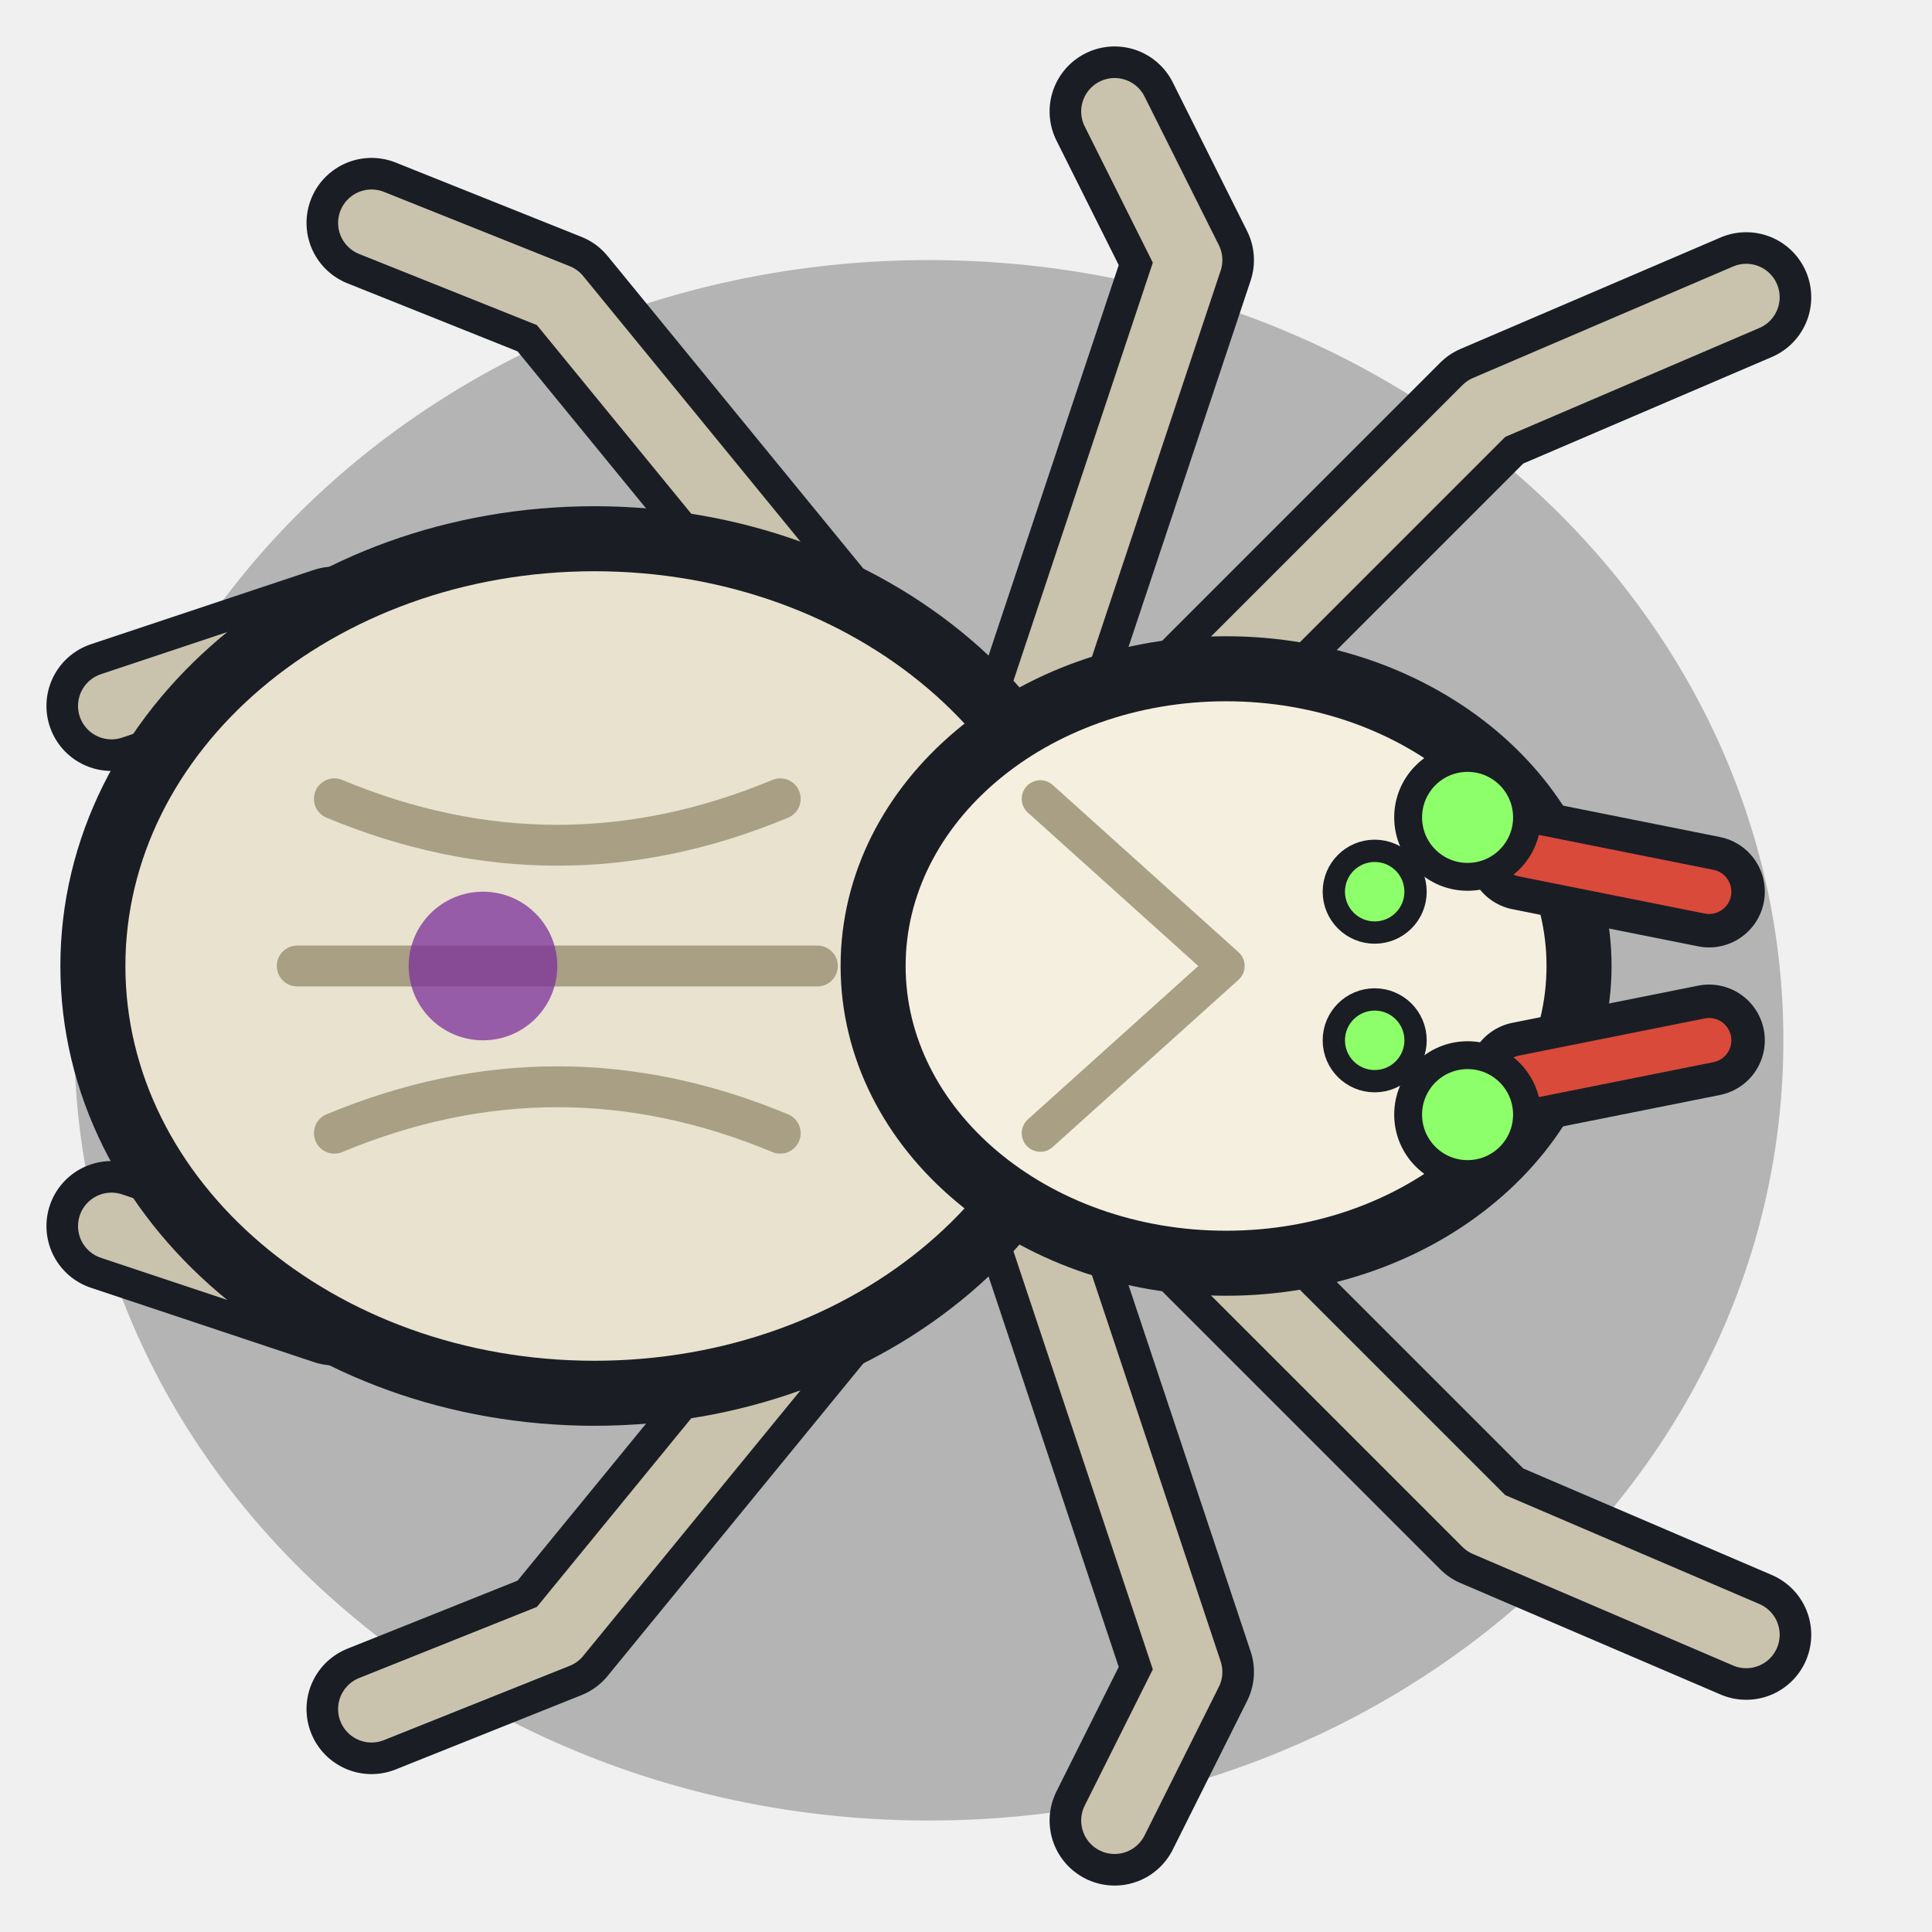
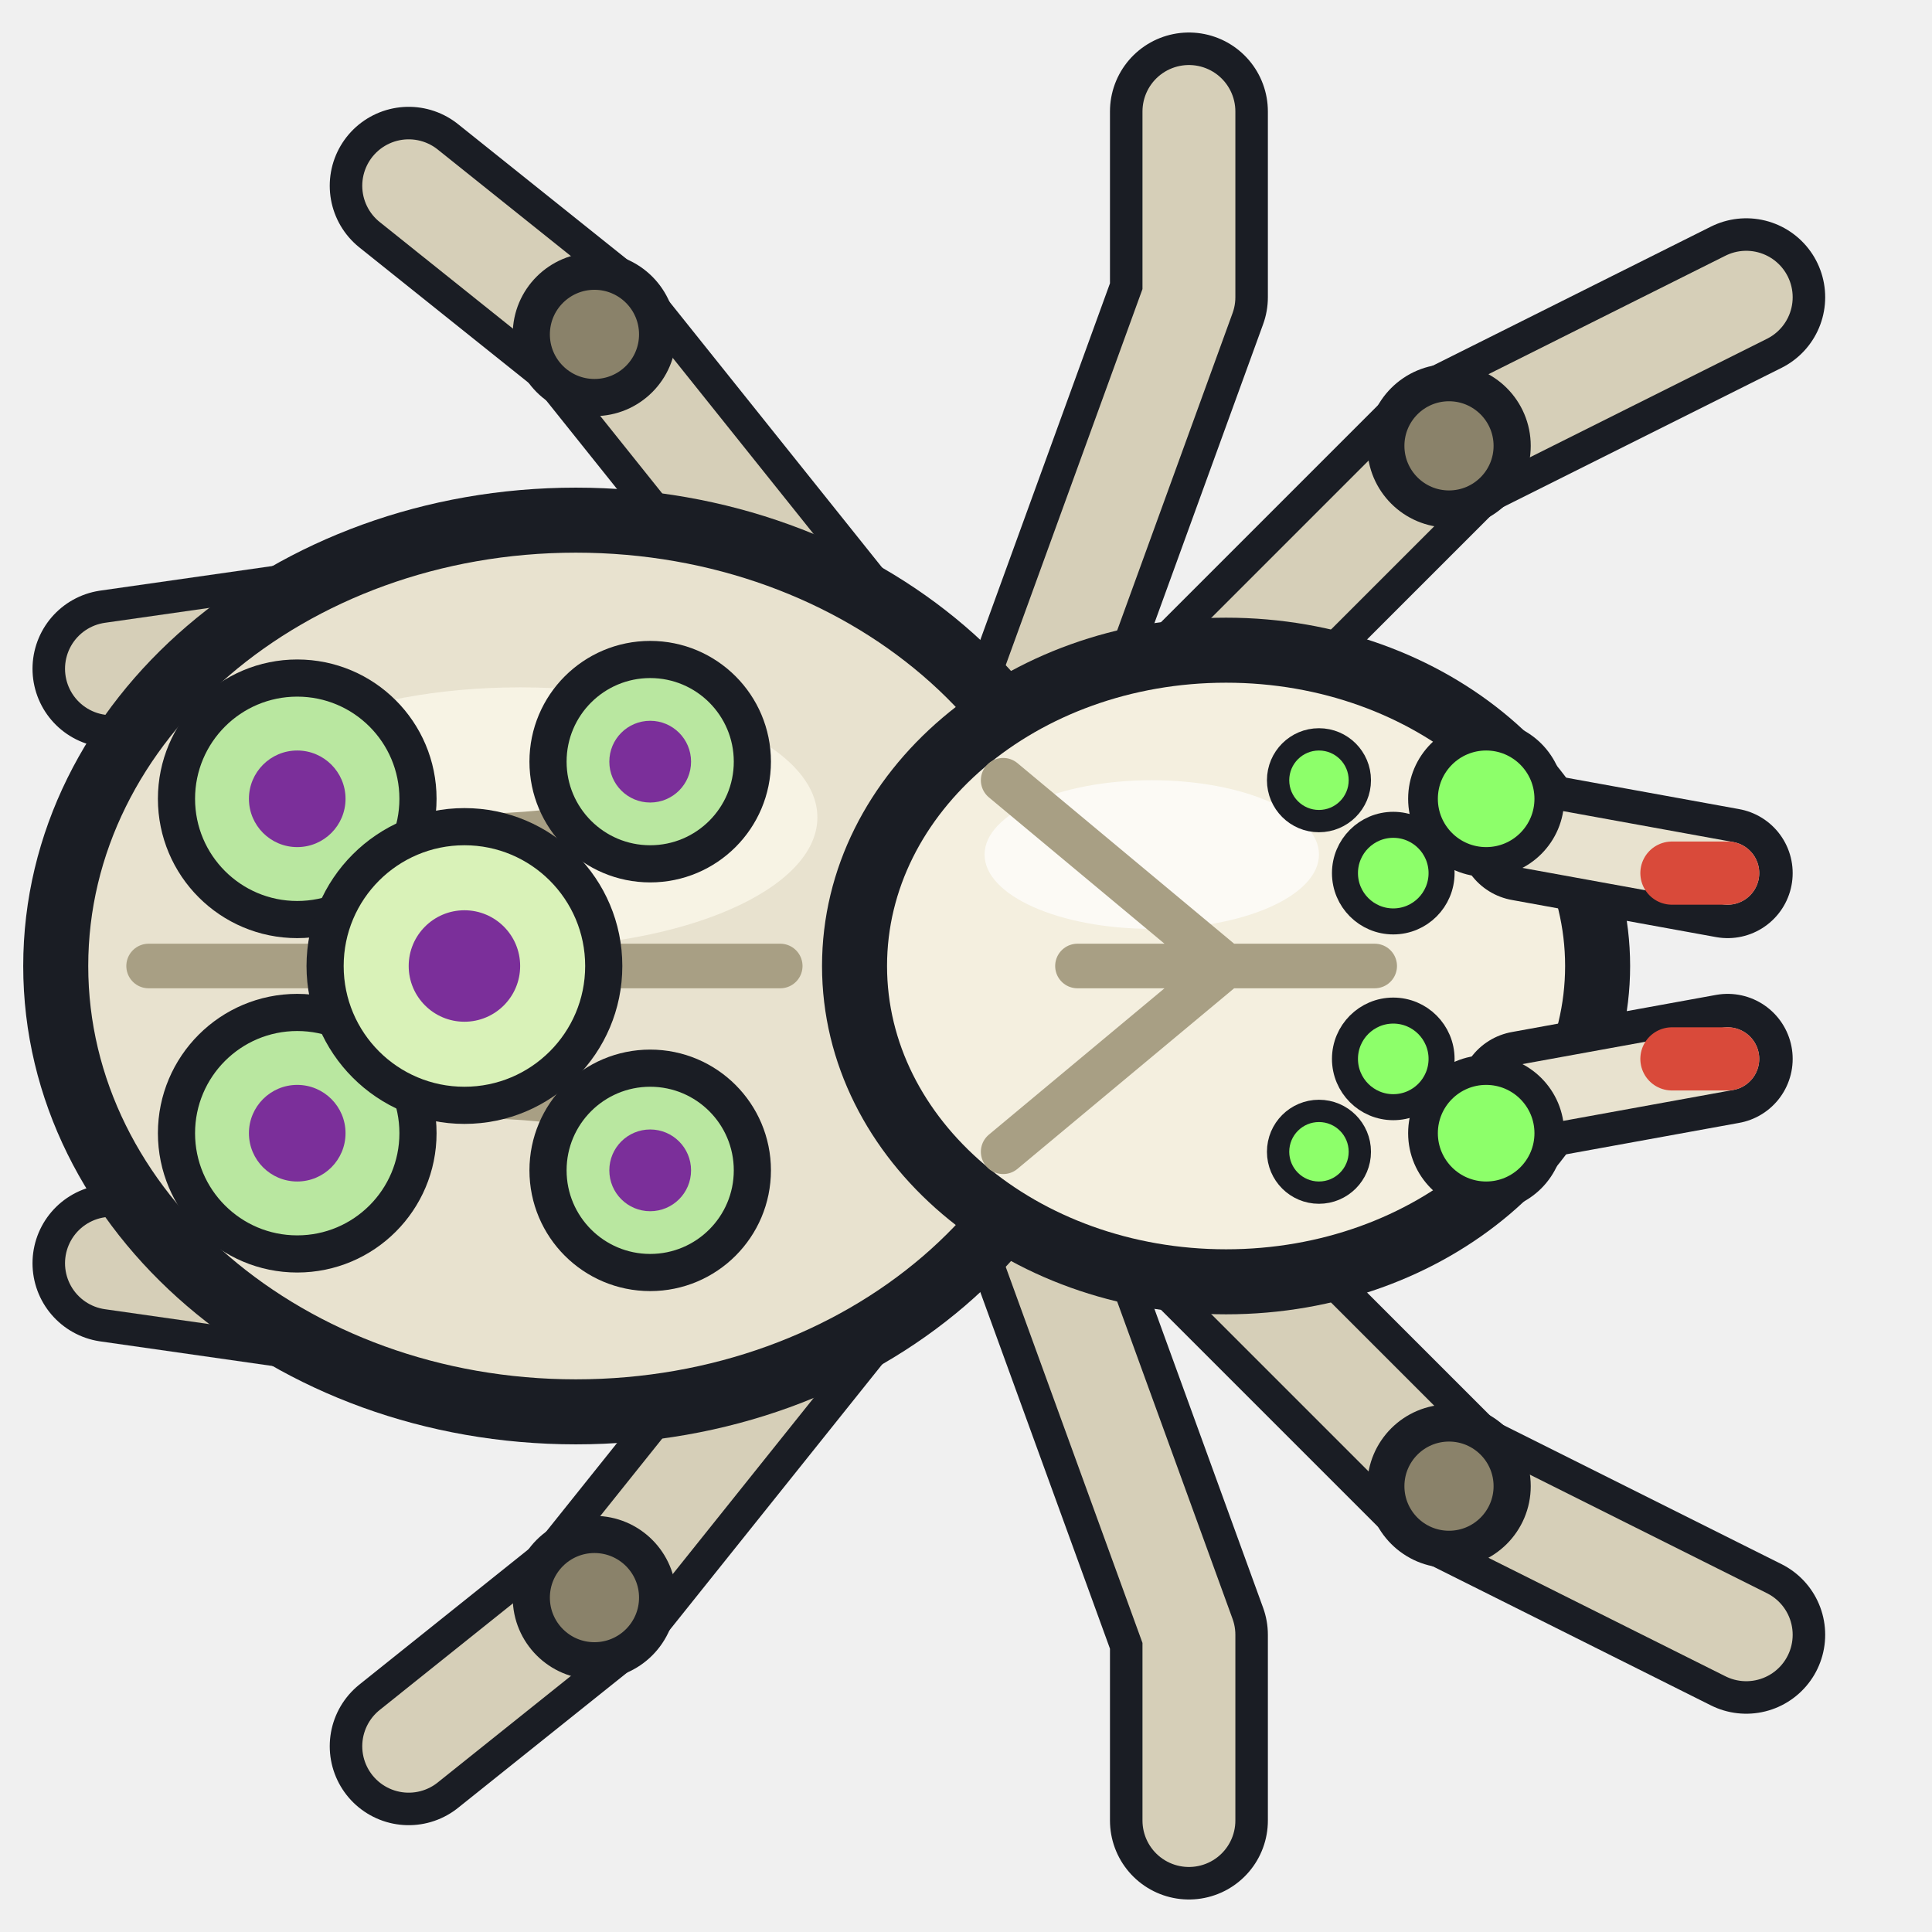
<svg xmlns="http://www.w3.org/2000/svg" width="104" height="104" viewBox="0 0 104 104">
  <g transform="translate(52 52)">
-     <ellipse cx="-2" cy="4" rx="46" ry="42" fill="#000000" opacity="0.25" />
-     <path d="M 10 -12 L 28 -30 L 42 -36 M 4 -14 L 12 -38 L 8 -46 M -4 -14 L -22 -36 L -32 -40 M -10 -10 L -34 -18 L -46 -14 M 10 12 L 28 30 L 42 36 M 4 14 L 12 38 L 8 46 M -4 14 L -22 36 L -32 40 M -10 10 L -34 18 L -46 14" fill="none" stroke="#1a1d24" stroke-width="7" stroke-linecap="round" stroke-linejoin="round" />
-     <path d="M 10 -12 L 28 -30 L 42 -36 M 4 -14 L 12 -38 L 8 -46 M -4 -14 L -22 -36 L -32 -40 M -10 -10 L -34 -18 L -46 -14 M 10 12 L 28 30 L 42 36 M 4 14 L 12 38 L 8 46 M -4 14 L -22 36 L -32 40 M -10 10 L -34 18 L -46 14" fill="none" stroke="#c9c2ad" stroke-width="3.6" stroke-linecap="round" stroke-linejoin="round" />
-     <ellipse cx="-20" cy="0" rx="27" ry="23" fill="#e8e2cf" stroke="#1a1d24" stroke-width="3.5" />
-     <path d="M -36 0 L -8 0 M -34 -9 Q -22 -4 -10 -9 M -34 9 Q -22 4 -10 9" fill="none" stroke="#a89f84" stroke-width="2.2" stroke-linecap="round" />
-     <circle cx="-26" cy="0" r="4" fill="#7b2f9a" opacity="0.75" />
-     <ellipse cx="14" cy="0" rx="19" ry="16" fill="#f4efdf" stroke="#1a1d24" stroke-width="3.5" />
-     <path d="M 4 -9 L 14 0 L 4 9" fill="none" stroke="#a89f84" stroke-width="2" stroke-linecap="round" stroke-linejoin="round" />
-     <path d="M 30 -6 L 40 -4 M 30 6 L 40 4" fill="none" stroke="#1a1d24" stroke-width="6" stroke-linecap="round" />
-     <path d="M 30 -6 L 40 -4 M 30 6 L 40 4" fill="none" stroke="#d94a3a" stroke-width="2.4" stroke-linecap="round" />
-     <circle cx="27" cy="-8" r="3.2" fill="#8dff6a" stroke="#1a1d24" stroke-width="1.5" />
-     <circle cx="27" cy="8" r="3.2" fill="#8dff6a" stroke="#1a1d24" stroke-width="1.5" />
-     <circle cx="22" cy="-4" r="2.2" fill="#8dff6a" stroke="#1a1d24" stroke-width="1.2" />
-     <circle cx="22" cy="4" r="2.2" fill="#8dff6a" stroke="#1a1d24" stroke-width="1.2" />
+     <path d="M 10 -12 L 26 -28 L 42 -36 M 4 -14 L 12 -36 L 12 -46 M -4 -14 L -20 -34 L -30 -42 M -10 -10 L -32 -18 L -46 -16 M 10 12 L 26 28 L 42 36 M 4 14 L 12 36 L 12 46 M -4 14 L -20 34 L -30 42 M -10 10 L -32 18 L -46 16" fill="none" stroke="#1a1d24" stroke-width="8.5" stroke-linecap="round" stroke-linejoin="round" />
+     <path d="M 10 -12 L 26 -28 L 42 -36 M 4 -14 L 12 -36 L 12 -46 M -4 -14 L -20 -34 L -30 -42 M -10 -10 L -32 -18 L -46 -16 M 10 12 L 26 28 L 42 36 M 4 14 L 12 36 L 12 46 M -4 14 L -20 34 L -30 42 M -10 10 L -32 18 L -46 16" fill="none" stroke="#d6cfb8" stroke-width="5" stroke-linecap="round" stroke-linejoin="round" />
+     <g fill="#8a826a" stroke="#1a1d24" stroke-width="2">
+       <circle cx="26" cy="-28" r="3.4" />
+       <circle cx="26" cy="28" r="3.4" />
+       <circle cx="-20" cy="-34" r="3.4" />
+       <circle cx="-20" cy="34" r="3.4" />
+     </g>
+     <ellipse cx="-21" cy="0" rx="28" ry="24" fill="#e8e2cf" stroke="#1a1d24" stroke-width="3.5" />
+     <ellipse cx="-24" cy="-8" rx="16" ry="7" fill="#fbf7ea" opacity="0.8" />
+     <path d="M -44 0 L -10 0 M -42 -10 Q -26 -4 -12 -10 M -42 10 Q -26 4 -12 10" fill="none" stroke="#a89f84" stroke-width="2.4" stroke-linecap="round" />
+     <g stroke="#1a1d24" stroke-width="2">
+       <circle cx="-36" cy="-9" r="6.5" fill="#b9e7a0" />
+       <circle cx="-36" cy="9" r="6.5" fill="#b9e7a0" />
+       <circle cx="-27" cy="0" r="7.5" fill="#d9f2b8" />
+       <circle cx="-17" cy="-11" r="5.5" fill="#b9e7a0" />
+       <circle cx="-17" cy="11" r="5.5" fill="#b9e7a0" />
+     </g>
+     <g fill="#7b2f9a">
+       <circle cx="-36" cy="-9" r="2.6" />
+       <circle cx="-36" cy="9" r="2.6" />
+       <circle cx="-27" cy="0" r="3" />
+       <circle cx="-17" cy="-11" r="2.2" />
+       <circle cx="-17" cy="11" r="2.2" />
+     </g>
+     <ellipse cx="14" cy="0" rx="20" ry="17" fill="#f4efdf" stroke="#1a1d24" stroke-width="3.5" />
+     <ellipse cx="10" cy="-6" rx="9" ry="4" fill="#ffffff" opacity="0.7" />
+     <path d="M 2 -10 L 14 0 L 2 10 M 6 0 L 22 0" fill="none" stroke="#a89f84" stroke-width="2.4" stroke-linecap="round" stroke-linejoin="round" />
+     <path d="M 30 -7 L 41 -5 M 30 7 L 41 5" fill="none" stroke="#1a1d24" stroke-width="7" stroke-linecap="round" />
+     <path d="M 30 -7 L 41 -5 M 30 7 L 41 5" fill="none" stroke="#e8e2cf" stroke-width="3.4" stroke-linecap="round" />
+     <path d="M 38 -5 L 41 -5 M 38 5 L 41 5" fill="none" stroke="#d94a3a" stroke-width="3.4" stroke-linecap="round" />
+     <circle cx="28" cy="-9" r="3.4" fill="#8dff6a" stroke="#1a1d24" stroke-width="1.6" />
+     <circle cx="28" cy="9" r="3.4" fill="#8dff6a" stroke="#1a1d24" stroke-width="1.6" />
+     <circle cx="23" cy="-5" r="2.6" fill="#8dff6a" stroke="#1a1d24" stroke-width="1.4" />
+     <circle cx="23" cy="5" r="2.6" fill="#8dff6a" stroke="#1a1d24" stroke-width="1.4" />
+     <circle cx="19" cy="-10" r="2.2" fill="#8dff6a" stroke="#1a1d24" stroke-width="1.2" />
+     <circle cx="19" cy="10" r="2.2" fill="#8dff6a" stroke="#1a1d24" stroke-width="1.2" />
  </g>
</svg>
